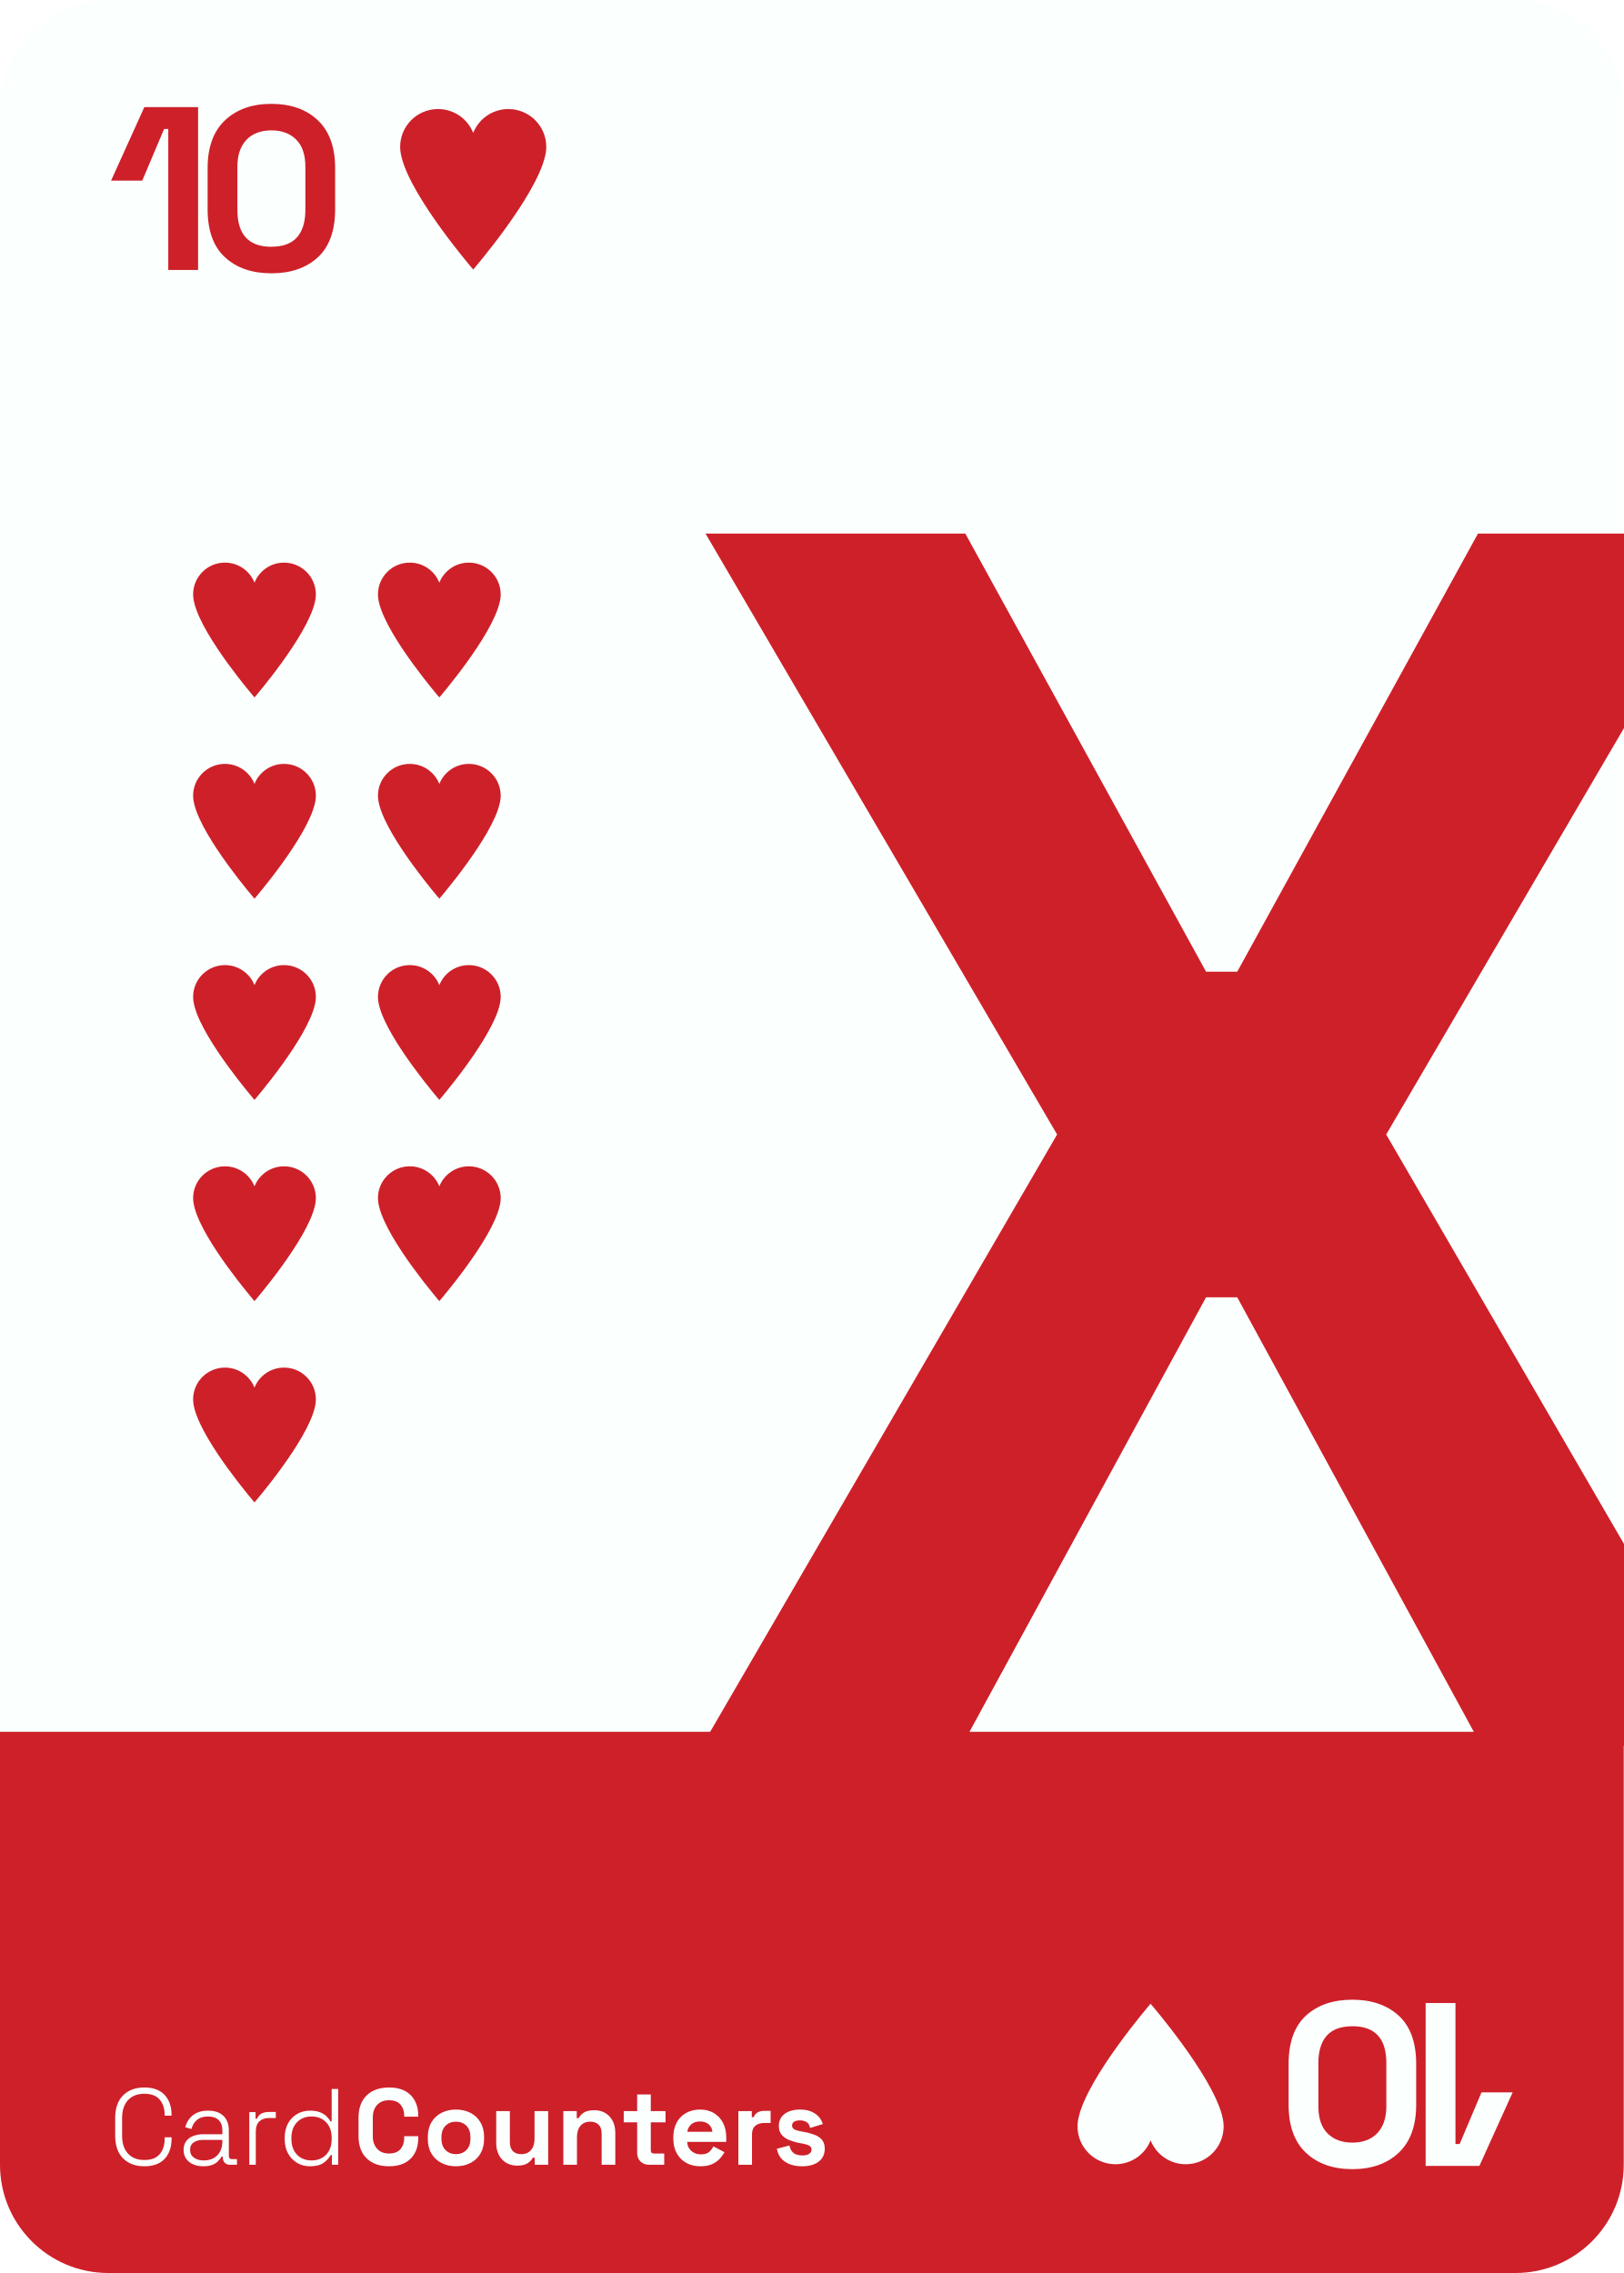
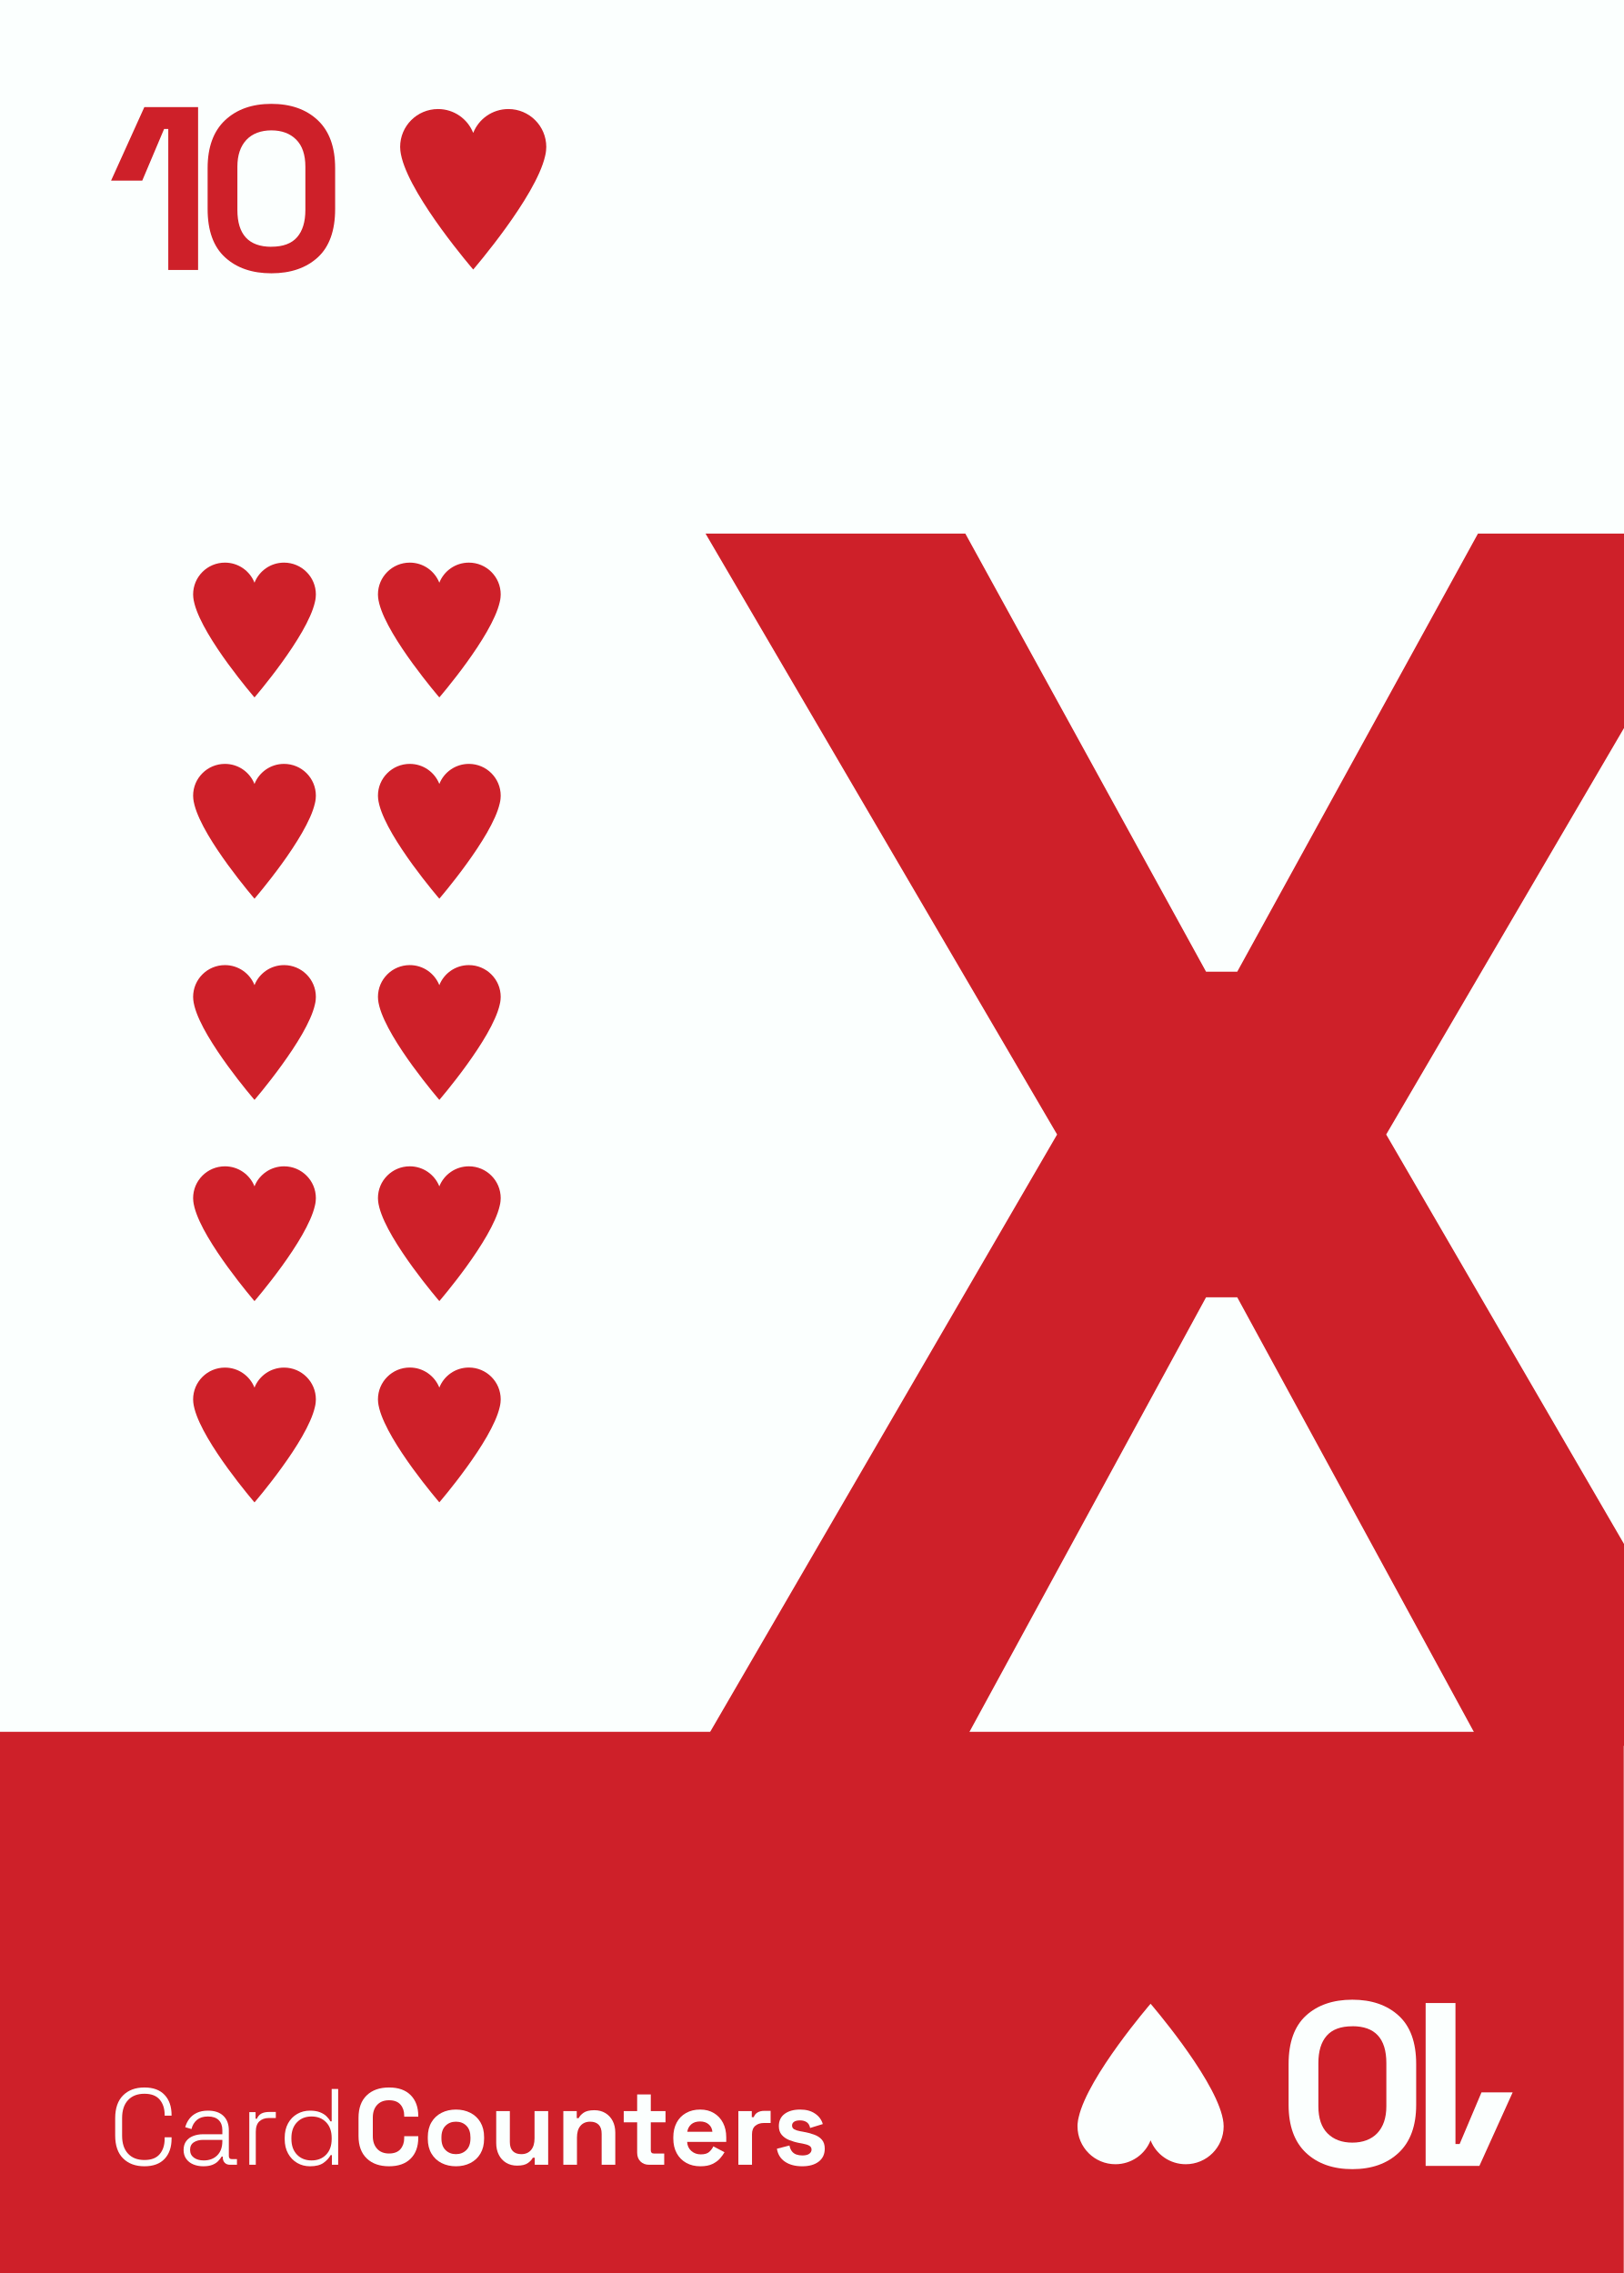
- <svg xmlns="http://www.w3.org/2000/svg" xmlns:xlink="http://www.w3.org/1999/xlink" id="Layer_1" data-name="Layer 1" viewBox="0 0 300 420">
+ <svg xmlns="http://www.w3.org/2000/svg" xmlns:xlink="http://www.w3.org/1999/xlink" id="Layer_1" version="1.1" viewBox="0 0 300 420">
  <defs>
    <style>
-       .cls-1 {
+       .st0 {
+         fill: none;
+       }
+ 
+       .st1 {
        fill: #ce2029;
      }

-       .cls-2 {
+       .st2 {
+         clip-path: url(#clippath-11);
+       }
+ 
+       .st3 {
+         clip-path: url(#clippath-10);
+       }
+ 
+       .st4 {
+         clip-path: url(#clippath-1);
+       }
+ 
+       .st5 {
+         clip-path: url(#clippath-3);
+       }
+ 
+       .st6 {
+         clip-path: url(#clippath-4);
+       }
+ 
+       .st7 {
+         clip-path: url(#clippath-2);
+       }
+ 
+       .st8 {
+         clip-path: url(#clippath-7);
+       }
+ 
+       .st9 {
+         clip-path: url(#clippath-6);
+       }
+ 
+       .st10 {
+         clip-path: url(#clippath-9);
+       }
+ 
+       .st11 {
+         clip-path: url(#clippath-8);
+       }
+ 
+       .st12 {
+         clip-path: url(#clippath-5);
+       }
+ 
+       .st13 {
        fill: #fbfffe;
+       }
+ 
+       .st14 {
+         clip-path: url(#clippath);
      }
    </style>
    <symbol id="Hearts" viewBox="0 0 27 29.65">
-       <path class="cls-1" d="M27,7c0,.22-.01.45-.04.68-.03.33-.09.67-.18,1.02-1.72,7.55-13.28,20.95-13.28,20.95,0,0-11.18-12.96-13.19-20.57-.02-.06-.03-.11-.04-.17-.11-.43-.19-.84-.23-1.23-.03-.23-.04-.46-.04-.68C0,3.13,3.13,0,7,0c2.95,0,5.47,1.82,6.5,4.41,1.02-2.59,3.55-4.41,6.5-4.41,3.86,0,7,3.13,7,7Z" />
+       <path class="st1" d="M27,7c0,.22-.01.45-.04.68-.03.33-.09.67-.18,1.02-1.72,7.55-13.28,20.95-13.28,20.95,0,0-11.18-12.96-13.19-20.57-.02-.06-.03-.11-.04-.17-.11-.43-.19-.84-.23-1.23-.03-.23-.04-.46-.04-.68C0,3.13,3.13,0,7,0c2.95,0,5.47,1.82,6.5,4.41,1.02-2.59,3.55-4.41,6.5-4.41,3.86,0,7,3.13,7,7Z" />
    </symbol>
-     <symbol id="Hearts_Light_" data-name="Hearts (Light)" viewBox="0 0 27 29.65">
-       <path class="cls-2" d="M0,22.65c0-.22.01-.45.04-.68.03-.33.09-.67.18-1.02C1.94,13.4,13.5,0,13.5,0c0,0,11.18,12.96,13.19,20.57.02.06.03.11.04.17.11.43.19.84.23,1.23.03.23.04.46.04.68,0,3.87-3.13,7-7,7-2.95,0-5.47-1.82-6.5-4.41-1.02,2.59-3.55,4.41-6.5,4.41-3.86,0-7-3.13-7-7Z" />
+     <symbol id="Hearts_Light_" viewBox="0 0 27 29.65">
+       <path class="st13" d="M0,22.65c0-.22,0-.45.04-.68.03-.33.09-.67.18-1.02C1.94,13.4,13.5,0,13.5,0c0,0,11.18,12.96,13.19,20.57.02.06.03.11.04.17.11.43.19.84.23,1.23.03.23.04.46.04.68,0,3.87-3.13,7-7,7-2.95,0-5.47-1.82-6.5-4.41-1.02,2.59-3.55,4.41-6.5,4.41-3.86,0-7-3.13-7-7Z" />
    </symbol>
+     <clipPath id="clippath">
+       <rect class="st0" x="199.08" y="370.25" width="27" height="29.65" />
+     </clipPath>
+     <clipPath id="clippath-1">
+       <rect class="st0" x="35.68" y="103.96" width="22.68" height="24.91" />
+     </clipPath>
+     <clipPath id="clippath-2">
+       <rect class="st0" x="69.83" y="103.96" width="22.68" height="24.91" />
+     </clipPath>
+     <clipPath id="clippath-3">
+       <rect class="st0" x="35.68" y="141.15" width="22.68" height="24.91" />
+     </clipPath>
+     <clipPath id="clippath-4">
+       <rect class="st0" x="35.68" y="178.33" width="22.68" height="24.91" />
+     </clipPath>
+     <clipPath id="clippath-5">
+       <rect class="st0" x="35.68" y="215.51" width="22.68" height="24.91" />
+     </clipPath>
+     <clipPath id="clippath-6">
+       <rect class="st0" x="35.68" y="252.7" width="22.68" height="24.91" />
+     </clipPath>
+     <clipPath id="clippath-7">
+       <rect class="st0" x="69.83" y="141.15" width="22.68" height="24.91" />
+     </clipPath>
+     <clipPath id="clippath-8">
+       <rect class="st0" x="69.83" y="178.33" width="22.68" height="24.91" />
+     </clipPath>
+     <clipPath id="clippath-9">
+       <rect class="st0" x="69.83" y="215.51" width="22.68" height="24.91" />
+     </clipPath>
+     <clipPath id="clippath-10">
+       <rect class="st0" x="69.83" y="252.69" width="22.68" height="24.91" />
+     </clipPath>
+     <clipPath id="clippath-11">
+       <rect class="st0" x="73.93" y="20.15" width="27" height="29.65" />
+     </clipPath>
  </defs>
-   <rect class="cls-2" width="300" height="420" rx="20" ry="20" />
-   <path class="cls-1" d="M129.71,322.59l65.6-112.96-64.96-111.04h48l44.48,80.96h5.76l44.48-80.96h48l-64.96,111.04,65.6,112.96h-48l-45.12-82.88h-5.76l-45.12,82.88h-48Z" />
-   <path class="cls-1" d="M0,320h300v80c0,11.04-8.96,20-20,20H20c-11.04,0-20-8.96-20-20v-80h0Z" />
+   <rect class="st13" width="300" height="420" />
+   <path class="st1" d="M129.71,322.59l65.6-112.96-64.96-111.04h48l44.48,80.96h5.76l44.48-80.96h48l-64.96,111.04,65.6,112.96h-48l-45.12-82.88h-5.76l-45.12,82.88h-48Z" />
+   <path class="st1" d="M0,320h300v100H0v-100h0Z" />
  <g>
-     <path class="cls-2" d="M26.68,400.28c-1.64,0-2.95-.48-3.93-1.45s-1.47-2.38-1.47-4.25v-3.16c0-1.87.49-3.28,1.47-4.25s2.29-1.45,3.93-1.45,2.87.46,3.73,1.37c.86.91,1.29,2.16,1.29,3.73v.1h-1.28v-.14c0-1.15-.3-2.08-.91-2.81-.61-.73-1.55-1.09-2.83-1.09s-2.3.39-3.03,1.18c-.73.79-1.09,1.89-1.09,3.32v3.24c0,1.43.36,2.53,1.09,3.32.73.79,1.74,1.18,3.03,1.18s2.22-.36,2.83-1.09c.61-.73.91-1.66.91-2.81v-.3h1.28v.26c0,1.57-.43,2.82-1.29,3.73-.86.91-2.1,1.37-3.73,1.37Z" />
-     <path class="cls-2" d="M37.56,400.28c-.68,0-1.3-.12-1.85-.35-.55-.23-.99-.58-1.31-1.03-.32-.45-.48-1-.48-1.64s.16-1.19.48-1.62c.32-.43.75-.75,1.3-.96.55-.21,1.15-.32,1.82-.32h3.56v-.78c0-.79-.23-1.4-.68-1.84-.45-.44-1.11-.66-1.98-.66s-1.53.21-2.03.63-.84.98-1.01,1.69l-1.16-.34c.16-.57.41-1.09.76-1.55.35-.46.81-.83,1.38-1.1.57-.27,1.26-.41,2.06-.41,1.23,0,2.18.32,2.85.96s1.01,1.53,1.01,2.68v4.72c0,.4.19.6.56.6h.94v1.04h-1.28c-.41,0-.74-.12-.98-.37-.24-.25-.36-.58-.36-1.01v-.14h-.2c-.17.29-.4.58-.67.86-.27.28-.63.51-1.07.68-.44.17-.99.26-1.66.26ZM37.64,399.2c1.03,0,1.86-.31,2.49-.93.63-.62.95-1.5.95-2.63v-.24h-3.54c-.69,0-1.27.15-1.73.45-.46.3-.69.76-.69,1.39s.24,1.11.71,1.45c.47.34,1.08.51,1.81.51Z" />
-     <path class="cls-2" d="M46.06,400v-9.72h1.16v1.22h.24c.19-.44.46-.76.83-.96.37-.2.88-.3,1.53-.3h1.14v1.12h-1.28c-.73,0-1.32.21-1.76.62-.44.41-.66,1.06-.66,1.94v6.08h-1.2Z" />
-     <path class="cls-2" d="M57.28,400.28c-.87,0-1.65-.2-2.36-.61-.71-.41-1.27-.99-1.69-1.74-.42-.75-.63-1.64-.63-2.67v-.24c0-1.03.21-1.92.62-2.67.41-.75.98-1.33,1.69-1.74.71-.41,1.5-.61,2.37-.61.72,0,1.33.1,1.82.29.49.19.9.44,1.21.74s.56.62.73.95h.24v-5.98h1.2v14h-1.16v-1.78h-.24c-.28.53-.72,1.01-1.31,1.43-.59.42-1.42.63-2.49.63ZM57.56,399.2c1.11,0,2-.35,2.69-1.06.69-.71,1.03-1.68,1.03-2.92v-.16c0-1.24-.34-2.21-1.03-2.92-.69-.71-1.58-1.06-2.69-1.06s-1.99.35-2.68,1.06c-.69.71-1.04,1.68-1.04,2.92v.16c0,1.24.35,2.21,1.04,2.92.69.71,1.59,1.06,2.68,1.06Z" />
-     <path class="cls-2" d="M71.88,400.28c-1.73,0-3.11-.48-4.12-1.45-1.01-.97-1.52-2.35-1.52-4.15v-3.36c0-1.8.51-3.18,1.52-4.15,1.01-.97,2.39-1.45,4.12-1.45s3.05.47,3.99,1.41c.94.94,1.41,2.23,1.41,3.87v.12h-2.6v-.2c0-.83-.23-1.51-.69-2.04s-1.16-.8-2.11-.8-1.67.29-2.2.86-.8,1.35-.8,2.34v3.44c0,.97.27,1.75.8,2.33s1.27.87,2.2.87,1.65-.27,2.11-.81.69-1.22.69-2.03v-.36h2.6v.28c0,1.64-.47,2.93-1.41,3.87-.94.94-2.27,1.41-3.99,1.41Z" />
-     <path class="cls-2" d="M84.24,400.28c-.99,0-1.87-.2-2.66-.6-.79-.4-1.41-.98-1.86-1.74-.45-.76-.68-1.67-.68-2.74v-.32c0-1.07.23-1.98.68-2.74.45-.76,1.07-1.34,1.86-1.74.79-.4,1.67-.6,2.66-.6s1.87.2,2.66.6c.79.4,1.41.98,1.86,1.74.45.76.68,1.67.68,2.74v.32c0,1.07-.23,1.98-.68,2.74-.45.76-1.07,1.34-1.86,1.74-.79.4-1.67.6-2.66.6ZM84.24,398.04c.77,0,1.41-.25,1.92-.75.51-.5.76-1.22.76-2.15v-.2c0-.93-.25-1.65-.75-2.15s-1.14-.75-1.93-.75-1.41.25-1.92.75c-.51.5-.76,1.22-.76,2.15v.2c0,.93.25,1.65.76,2.15.51.5,1.15.75,1.92.75Z" />
-     <path class="cls-2" d="M95.54,400.16c-.77,0-1.45-.18-2.03-.53-.58-.35-1.03-.84-1.35-1.47-.32-.63-.48-1.35-.48-2.16v-5.92h2.52v5.72c0,.75.18,1.31.55,1.68.37.37.89.56,1.57.56.77,0,1.37-.26,1.8-.77.43-.51.64-1.23.64-2.15v-5.04h2.52v9.92h-2.48v-1.3h-.36c-.16.33-.46.66-.9.98-.44.32-1.11.48-2,.48Z" />
-     <path class="cls-2" d="M104.08,400v-9.92h2.48v1.3h.36c.16-.35.46-.68.9-.99.44-.31,1.11-.47,2-.47.77,0,1.45.18,2.03.53s1.03.84,1.35,1.46.48,1.34.48,2.17v5.92h-2.52v-5.72c0-.75-.18-1.31-.55-1.68-.37-.37-.89-.56-1.57-.56-.77,0-1.37.26-1.8.77-.43.51-.64,1.23-.64,2.15v5.04h-2.52Z" />
-     <path class="cls-2" d="M119.92,400c-.65,0-1.18-.2-1.59-.61-.41-.41-.61-.95-.61-1.63v-5.6h-2.48v-2.08h2.48v-3.08h2.52v3.08h2.72v2.08h-2.72v5.16c0,.4.19.6.56.6h1.92v2.08h-2.8Z" />
-     <path class="cls-2" d="M129.4,400.28c-.99,0-1.86-.21-2.61-.63-.75-.42-1.34-1.01-1.76-1.78s-.63-1.67-.63-2.71v-.24c0-1.04.21-1.94.62-2.71.41-.77.99-1.36,1.74-1.78.75-.42,1.61-.63,2.6-.63s1.82.22,2.54.65,1.28,1.03,1.68,1.8c.4.77.6,1.66.6,2.67v.86h-7.22c.03.68.28,1.23.76,1.66.48.43,1.07.64,1.76.64s1.23-.15,1.56-.46c.33-.31.59-.65.76-1.02l2.06,1.08c-.19.35-.46.72-.81,1.13-.35.41-.82.75-1.41,1.04-.59.29-1.33.43-2.24.43ZM126.98,393.9h4.64c-.05-.57-.28-1.03-.69-1.38-.41-.35-.94-.52-1.59-.52s-1.22.17-1.62.52c-.4.35-.65.81-.74,1.38Z" />
-     <path class="cls-2" d="M136.42,400v-9.92h2.48v1.12h.36c.15-.4.39-.69.73-.88.34-.19.74-.28,1.19-.28h1.2v2.24h-1.24c-.64,0-1.17.17-1.58.51s-.62.86-.62,1.57v5.64h-2.52Z" />
-     <path class="cls-2" d="M148.22,400.28c-1.29,0-2.35-.28-3.18-.84-.83-.56-1.33-1.36-1.5-2.4l2.32-.6c.09.47.25.83.47,1.1.22.27.49.46.82.57.33.11.68.17,1.07.17.59,0,1.02-.1,1.3-.31.28-.21.42-.46.42-.77s-.13-.54-.4-.71c-.27-.17-.69-.3-1.28-.41l-.56-.1c-.69-.13-1.33-.32-1.9-.55-.57-.23-1.03-.56-1.38-.97-.35-.41-.52-.95-.52-1.6,0-.99.36-1.74,1.08-2.27.72-.53,1.67-.79,2.84-.79,1.11,0,2.03.25,2.76.74.73.49,1.21,1.14,1.44,1.94l-2.34.72c-.11-.51-.32-.87-.65-1.08-.33-.21-.73-.32-1.21-.32s-.85.08-1.1.25c-.25.17-.38.4-.38.69,0,.32.13.56.4.71.27.15.63.27,1.08.35l.56.1c.75.13,1.42.31,2.03.53.61.22,1.09.53,1.44.94.35.41.53.96.53,1.65,0,1.04-.38,1.84-1.13,2.41-.75.57-1.76.85-3.03.85Z" />
+     <path class="st13" d="M26.68,400.28c-1.64,0-2.95-.48-3.93-1.45s-1.47-2.38-1.47-4.25v-3.16c0-1.87.49-3.28,1.47-4.25s2.29-1.45,3.93-1.45,2.87.46,3.73,1.37,1.29,2.16,1.29,3.73v.1h-1.28v-.14c0-1.15-.3-2.08-.91-2.81s-1.55-1.09-2.83-1.09-2.3.39-3.03,1.18c-.73.79-1.09,1.89-1.09,3.32v3.24c0,1.43.36,2.53,1.09,3.32s1.74,1.18,3.03,1.18,2.22-.36,2.83-1.09.91-1.66.91-2.81v-.3h1.28v.26c0,1.57-.43,2.82-1.29,3.73s-2.1,1.37-3.73,1.37Z" />
+     <path class="st13" d="M37.56,400.28c-.68,0-1.3-.12-1.85-.35s-.99-.58-1.31-1.03-.48-1-.48-1.64.16-1.19.48-1.62.75-.75,1.3-.96,1.15-.32,1.82-.32h3.56v-.78c0-.79-.23-1.4-.68-1.84s-1.11-.66-1.98-.66-1.53.21-2.03.63-.84.98-1.01,1.69l-1.16-.34c.16-.57.41-1.09.76-1.55s.81-.83,1.38-1.1c.57-.27,1.26-.41,2.06-.41,1.23,0,2.18.32,2.85.96s1.01,1.53,1.01,2.68v4.72c0,.4.19.6.56.6h.94v1.04h-1.28c-.41,0-.74-.12-.98-.37-.24-.25-.36-.58-.36-1.01v-.14h-.2c-.17.29-.4.58-.67.86-.27.28-.63.51-1.07.68-.44.17-.99.26-1.66.26h0ZM37.64,399.2c1.03,0,1.86-.31,2.49-.93s.95-1.5.95-2.63v-.24h-3.54c-.69,0-1.27.15-1.73.45-.46.3-.69.76-.69,1.39s.24,1.11.71,1.45c.47.34,1.08.51,1.81.51h0Z" />
+     <path class="st13" d="M46.06,400v-9.72h1.16v1.22h.24c.19-.44.46-.76.83-.96.37-.2.88-.3,1.53-.3h1.14v1.12h-1.28c-.73,0-1.32.21-1.76.62s-.66,1.06-.66,1.94v6.08h-1.2Z" />
+     <path class="st13" d="M57.28,400.28c-.87,0-1.65-.2-2.36-.61-.71-.41-1.27-.99-1.69-1.74s-.63-1.64-.63-2.67v-.24c0-1.03.21-1.92.62-2.67s.98-1.33,1.69-1.74,1.5-.61,2.37-.61c.72,0,1.33.1,1.82.29.49.19.9.44,1.21.74s.56.62.73.95h.24v-5.98h1.2v14h-1.16v-1.78h-.24c-.28.53-.72,1.01-1.31,1.43-.59.42-1.42.63-2.49.63h0ZM57.56,399.2c1.11,0,2-.35,2.69-1.06s1.03-1.68,1.03-2.92v-.16c0-1.24-.34-2.21-1.03-2.92-.69-.71-1.58-1.06-2.69-1.06s-1.99.35-2.68,1.06-1.04,1.68-1.04,2.92v.16c0,1.24.35,2.21,1.04,2.92.69.71,1.59,1.06,2.68,1.06Z" />
+     <path class="st13" d="M71.88,400.28c-1.73,0-3.11-.48-4.12-1.45s-1.52-2.35-1.52-4.15v-3.36c0-1.8.51-3.18,1.52-4.15,1.01-.97,2.39-1.45,4.12-1.45s3.05.47,3.99,1.41c.94.94,1.41,2.23,1.41,3.87v.12h-2.6v-.2c0-.83-.23-1.51-.69-2.04s-1.16-.8-2.11-.8-1.67.29-2.2.86-.8,1.35-.8,2.34v3.44c0,.97.27,1.75.8,2.33s1.27.87,2.2.87,1.65-.27,2.11-.81.69-1.22.69-2.03v-.36h2.6v.28c0,1.64-.47,2.93-1.41,3.87s-2.27,1.41-3.99,1.41h0Z" />
+     <path class="st13" d="M84.24,400.28c-.99,0-1.87-.2-2.66-.6s-1.41-.98-1.86-1.74c-.45-.76-.68-1.67-.68-2.74v-.32c0-1.07.23-1.98.68-2.74.45-.76,1.07-1.34,1.86-1.74s1.67-.6,2.66-.6,1.87.2,2.66.6,1.41.98,1.86,1.74c.45.76.68,1.67.68,2.74v.32c0,1.07-.23,1.98-.68,2.74-.45.76-1.07,1.34-1.86,1.74s-1.67.6-2.66.6ZM84.24,398.04c.77,0,1.41-.25,1.92-.75.51-.5.76-1.22.76-2.15v-.2c0-.93-.25-1.65-.75-2.15s-1.14-.75-1.93-.75-1.41.25-1.92.75c-.51.5-.76,1.22-.76,2.15v.2c0,.93.25,1.65.76,2.15s1.15.75,1.92.75Z" />
+     <path class="st13" d="M95.54,400.16c-.77,0-1.45-.18-2.03-.53s-1.03-.84-1.35-1.47-.48-1.35-.48-2.16v-5.92h2.52v5.72c0,.75.18,1.31.55,1.68s.89.56,1.57.56c.77,0,1.37-.26,1.8-.77.43-.51.64-1.23.64-2.15v-5.04h2.52v9.92h-2.48v-1.3h-.36c-.16.33-.46.66-.9.98s-1.11.48-2,.48h0Z" />
+     <path class="st13" d="M104.08,400v-9.92h2.48v1.3h.36c.16-.35.46-.68.9-.99s1.11-.47,2-.47c.77,0,1.45.18,2.03.53s1.03.84,1.35,1.46.48,1.34.48,2.17v5.92h-2.52v-5.72c0-.75-.18-1.31-.55-1.68s-.89-.56-1.57-.56c-.77,0-1.37.26-1.8.77-.43.51-.64,1.23-.64,2.15v5.04h-2.52Z" />
+     <path class="st13" d="M119.92,400c-.65,0-1.18-.2-1.59-.61-.41-.41-.61-.95-.61-1.63v-5.6h-2.48v-2.08h2.48v-3.08h2.52v3.08h2.72v2.08h-2.72v5.16c0,.4.19.6.56.6h1.92v2.08s-2.8,0-2.8,0Z" />
+     <path class="st13" d="M129.4,400.28c-.99,0-1.86-.21-2.61-.63s-1.34-1.01-1.76-1.78-.63-1.67-.63-2.71v-.24c0-1.04.21-1.94.62-2.71s.99-1.36,1.74-1.78,1.61-.63,2.6-.63,1.82.22,2.54.65,1.28,1.03,1.68,1.8.6,1.66.6,2.67v.86h-7.22c.03.68.28,1.23.76,1.66s1.07.64,1.76.64,1.23-.15,1.56-.46.59-.65.76-1.02l2.06,1.08c-.19.35-.46.72-.81,1.13-.35.41-.82.75-1.41,1.04s-1.33.43-2.24.43h0ZM126.98,393.9h4.64c-.05-.57-.28-1.03-.69-1.38s-.94-.52-1.59-.52-1.22.17-1.62.52c-.4.35-.65.81-.74,1.38Z" />
+     <path class="st13" d="M136.42,400v-9.92h2.48v1.12h.36c.15-.4.39-.69.73-.88s.74-.28,1.19-.28h1.2v2.24h-1.24c-.64,0-1.17.17-1.58.51s-.62.86-.62,1.57v5.64h-2.52,0Z" />
+     <path class="st13" d="M148.22,400.28c-1.29,0-2.35-.28-3.18-.84-.83-.56-1.33-1.36-1.5-2.4l2.32-.6c.09.47.25.83.47,1.1.22.27.49.46.82.57.33.11.68.17,1.07.17.59,0,1.02-.1,1.3-.31s.42-.46.42-.77-.13-.54-.4-.71c-.27-.17-.69-.3-1.28-.41l-.56-.1c-.69-.13-1.33-.32-1.9-.55-.57-.23-1.03-.56-1.38-.97s-.52-.95-.52-1.6c0-.99.36-1.74,1.08-2.27s1.67-.79,2.84-.79,2.03.25,2.76.74,1.21,1.14,1.44,1.94l-2.34.72c-.11-.51-.32-.87-.65-1.08-.33-.21-.73-.32-1.21-.32s-.85.08-1.1.25-.38.4-.38.69c0,.32.13.56.4.71.27.15.63.27,1.08.35l.56.1c.75.13,1.42.31,2.03.53s1.09.53,1.44.94.53.96.53,1.65c0,1.04-.38,1.84-1.13,2.41s-1.76.85-3.03.85h0Z" />
  </g>
  <g>
-     <path class="cls-1" d="M31.09,49.89v-26.06h-.77l-4.04,9.55h-5.76l6.15-13.59h9.93v30.1h-5.5Z" />
-     <path class="cls-1" d="M50.14,50.5c-3.56,0-6.41-.98-8.56-2.95-2.15-1.96-3.22-4.94-3.22-8.92v-7.57c0-3.87,1.08-6.82,3.22-8.84,2.15-2.02,5-3.03,8.56-3.03s6.44,1.01,8.58,3.03c2.13,2.02,3.2,4.97,3.2,8.84v7.57c0,3.98-1.07,6.96-3.2,8.92-2.14,1.96-5,2.95-8.58,2.95ZM50.14,45.59c2.15,0,3.73-.59,4.75-1.76,1.02-1.17,1.53-2.85,1.53-5.03v-8c0-2.21-.57-3.88-1.7-5.01-1.13-1.13-2.66-1.7-4.58-1.7s-3.52.59-4.62,1.76c-1.1,1.18-1.66,2.82-1.66,4.95v8c0,2.26.52,3.96,1.57,5.1,1.05,1.13,2.62,1.7,4.71,1.7Z" />
+     <path class="st1" d="M31.09,49.89v-26.06h-.77l-4.04,9.55h-5.76l6.15-13.59h9.93v30.1s-5.51,0-5.51,0Z" />
+     <path class="st1" d="M50.14,50.5c-3.56,0-6.41-.98-8.56-2.95-2.15-1.96-3.22-4.94-3.22-8.92v-7.57c0-3.87,1.08-6.82,3.22-8.84,2.15-2.02,5-3.03,8.56-3.03s6.44,1.01,8.58,3.03c2.13,2.02,3.2,4.97,3.2,8.84v7.57c0,3.98-1.07,6.96-3.2,8.92-2.14,1.96-5,2.95-8.58,2.95ZM50.14,45.59c2.15,0,3.73-.59,4.75-1.76s1.53-2.85,1.53-5.03v-8c0-2.21-.57-3.88-1.7-5.01s-2.66-1.7-4.58-1.7-3.52.59-4.62,1.76c-1.1,1.18-1.66,2.82-1.66,4.95v8c0,2.26.52,3.96,1.57,5.1,1.05,1.13,2.62,1.7,4.71,1.7h0Z" />
  </g>
  <g>
-     <path class="cls-2" d="M268.91,370.11v26.06h.77l4.04-9.55h5.76l-6.15,13.59h-9.93v-30.1h5.5Z" />
-     <path class="cls-2" d="M249.86,369.5c3.55,0,6.41.98,8.56,2.95,2.15,1.96,3.23,4.94,3.23,8.92v7.57c0,3.87-1.08,6.82-3.23,8.84-2.15,2.02-5,3.03-8.56,3.03s-6.44-1.01-8.58-3.03c-2.13-2.02-3.2-4.97-3.2-8.84v-7.57c0-3.98,1.07-6.96,3.2-8.92,2.14-1.96,5-2.95,8.58-2.95ZM249.86,374.41c-2.15,0-3.73.59-4.75,1.76-1.02,1.17-1.53,2.85-1.53,5.03v8c0,2.21.57,3.88,1.7,5.01,1.13,1.13,2.66,1.7,4.58,1.7s3.52-.59,4.62-1.76c1.1-1.18,1.66-2.82,1.66-4.95v-8c0-2.26-.52-3.96-1.57-5.1s-2.62-1.7-4.71-1.7Z" />
+     <path class="st13" d="M268.91,370.11v26.06h.77l4.04-9.55h5.76l-6.15,13.59h-9.93v-30.1h5.51,0Z" />
+     <path class="st13" d="M249.86,369.5c3.55,0,6.41.98,8.56,2.95,2.15,1.96,3.23,4.94,3.23,8.92v7.57c0,3.87-1.08,6.82-3.23,8.84-2.15,2.02-5,3.03-8.56,3.03s-6.44-1.01-8.58-3.03c-2.13-2.02-3.2-4.97-3.2-8.84v-7.57c0-3.98,1.07-6.96,3.2-8.92,2.14-1.96,5-2.95,8.58-2.95h0ZM249.86,374.41c-2.15,0-3.73.59-4.75,1.76s-1.53,2.85-1.53,5.03v8c0,2.21.57,3.88,1.7,5.01,1.13,1.13,2.66,1.7,4.58,1.7s3.52-.59,4.62-1.76c1.1-1.18,1.66-2.82,1.66-4.95v-8c0-2.26-.52-3.96-1.57-5.1s-2.62-1.7-4.71-1.7h0Z" />
  </g>
-   <use width="27" height="29.65" transform="translate(199.08 370.25)" xlink:href="#Hearts_Light_" />
-   <use width="27" height="29.65" transform="translate(35.68 103.96) scale(.84)" xlink:href="#Hearts" />
-   <use width="27" height="29.65" transform="translate(69.83 103.96) scale(.84)" xlink:href="#Hearts" />
-   <use width="27" height="29.65" transform="translate(35.68 141.15) scale(.84)" xlink:href="#Hearts" />
-   <use width="27" height="29.65" transform="translate(35.68 178.33) scale(.84)" xlink:href="#Hearts" />
-   <use width="27" height="29.65" transform="translate(35.68 215.51) scale(.84)" xlink:href="#Hearts" />
-   <use width="27" height="29.65" transform="translate(35.68 252.7) scale(.84)" xlink:href="#Hearts" />
-   <use width="27" height="29.65" transform="translate(69.83 141.15) scale(.84)" xlink:href="#Hearts" />
-   <use width="27" height="29.65" transform="translate(69.83 178.33) scale(.84)" xlink:href="#Hearts" />
-   <use width="27" height="29.65" transform="translate(69.83 215.51) scale(.84)" xlink:href="#Hearts" />
-   <use width="27" height="29.65" transform="translate(73.93 20.15)" xlink:href="#Hearts" />
+   <g class="st14">
+     <use width="27" height="29.65" transform="translate(199.08 370.25)" xlink:href="#Hearts_Light_" />
+   </g>
+   <g class="st4">
+     <use width="27" height="29.65" transform="translate(35.68 103.96) scale(.84)" xlink:href="#Hearts" />
+   </g>
+   <g class="st7">
+     <use width="27" height="29.65" transform="translate(69.83 103.96) scale(.84)" xlink:href="#Hearts" />
+   </g>
+   <g class="st5">
+     <use width="27" height="29.65" transform="translate(35.68 141.15) scale(.84)" xlink:href="#Hearts" />
+   </g>
+   <g class="st6">
+     <use width="27" height="29.65" transform="translate(35.68 178.33) scale(.84)" xlink:href="#Hearts" />
+   </g>
+   <g class="st12">
+     <use width="27" height="29.65" transform="translate(35.68 215.51) scale(.84)" xlink:href="#Hearts" />
+   </g>
+   <g class="st9">
+     <use width="27" height="29.65" transform="translate(35.68 252.7) scale(.84)" xlink:href="#Hearts" />
+   </g>
+   <g class="st8">
+     <use width="27" height="29.65" transform="translate(69.83 141.15) scale(.84)" xlink:href="#Hearts" />
+   </g>
+   <g class="st11">
+     <use width="27" height="29.65" transform="translate(69.83 178.33) scale(.84)" xlink:href="#Hearts" />
+   </g>
+   <g class="st10">
+     <use width="27" height="29.65" transform="translate(69.83 215.51) scale(.84)" xlink:href="#Hearts" />
+   </g>
+   <g class="st3">
+     <use width="27" height="29.65" transform="translate(69.83 252.69) scale(.84)" xlink:href="#Hearts" />
+   </g>
+   <g class="st2">
+     <use width="27" height="29.65" transform="translate(73.93 20.15)" xlink:href="#Hearts" />
+   </g>
</svg>
